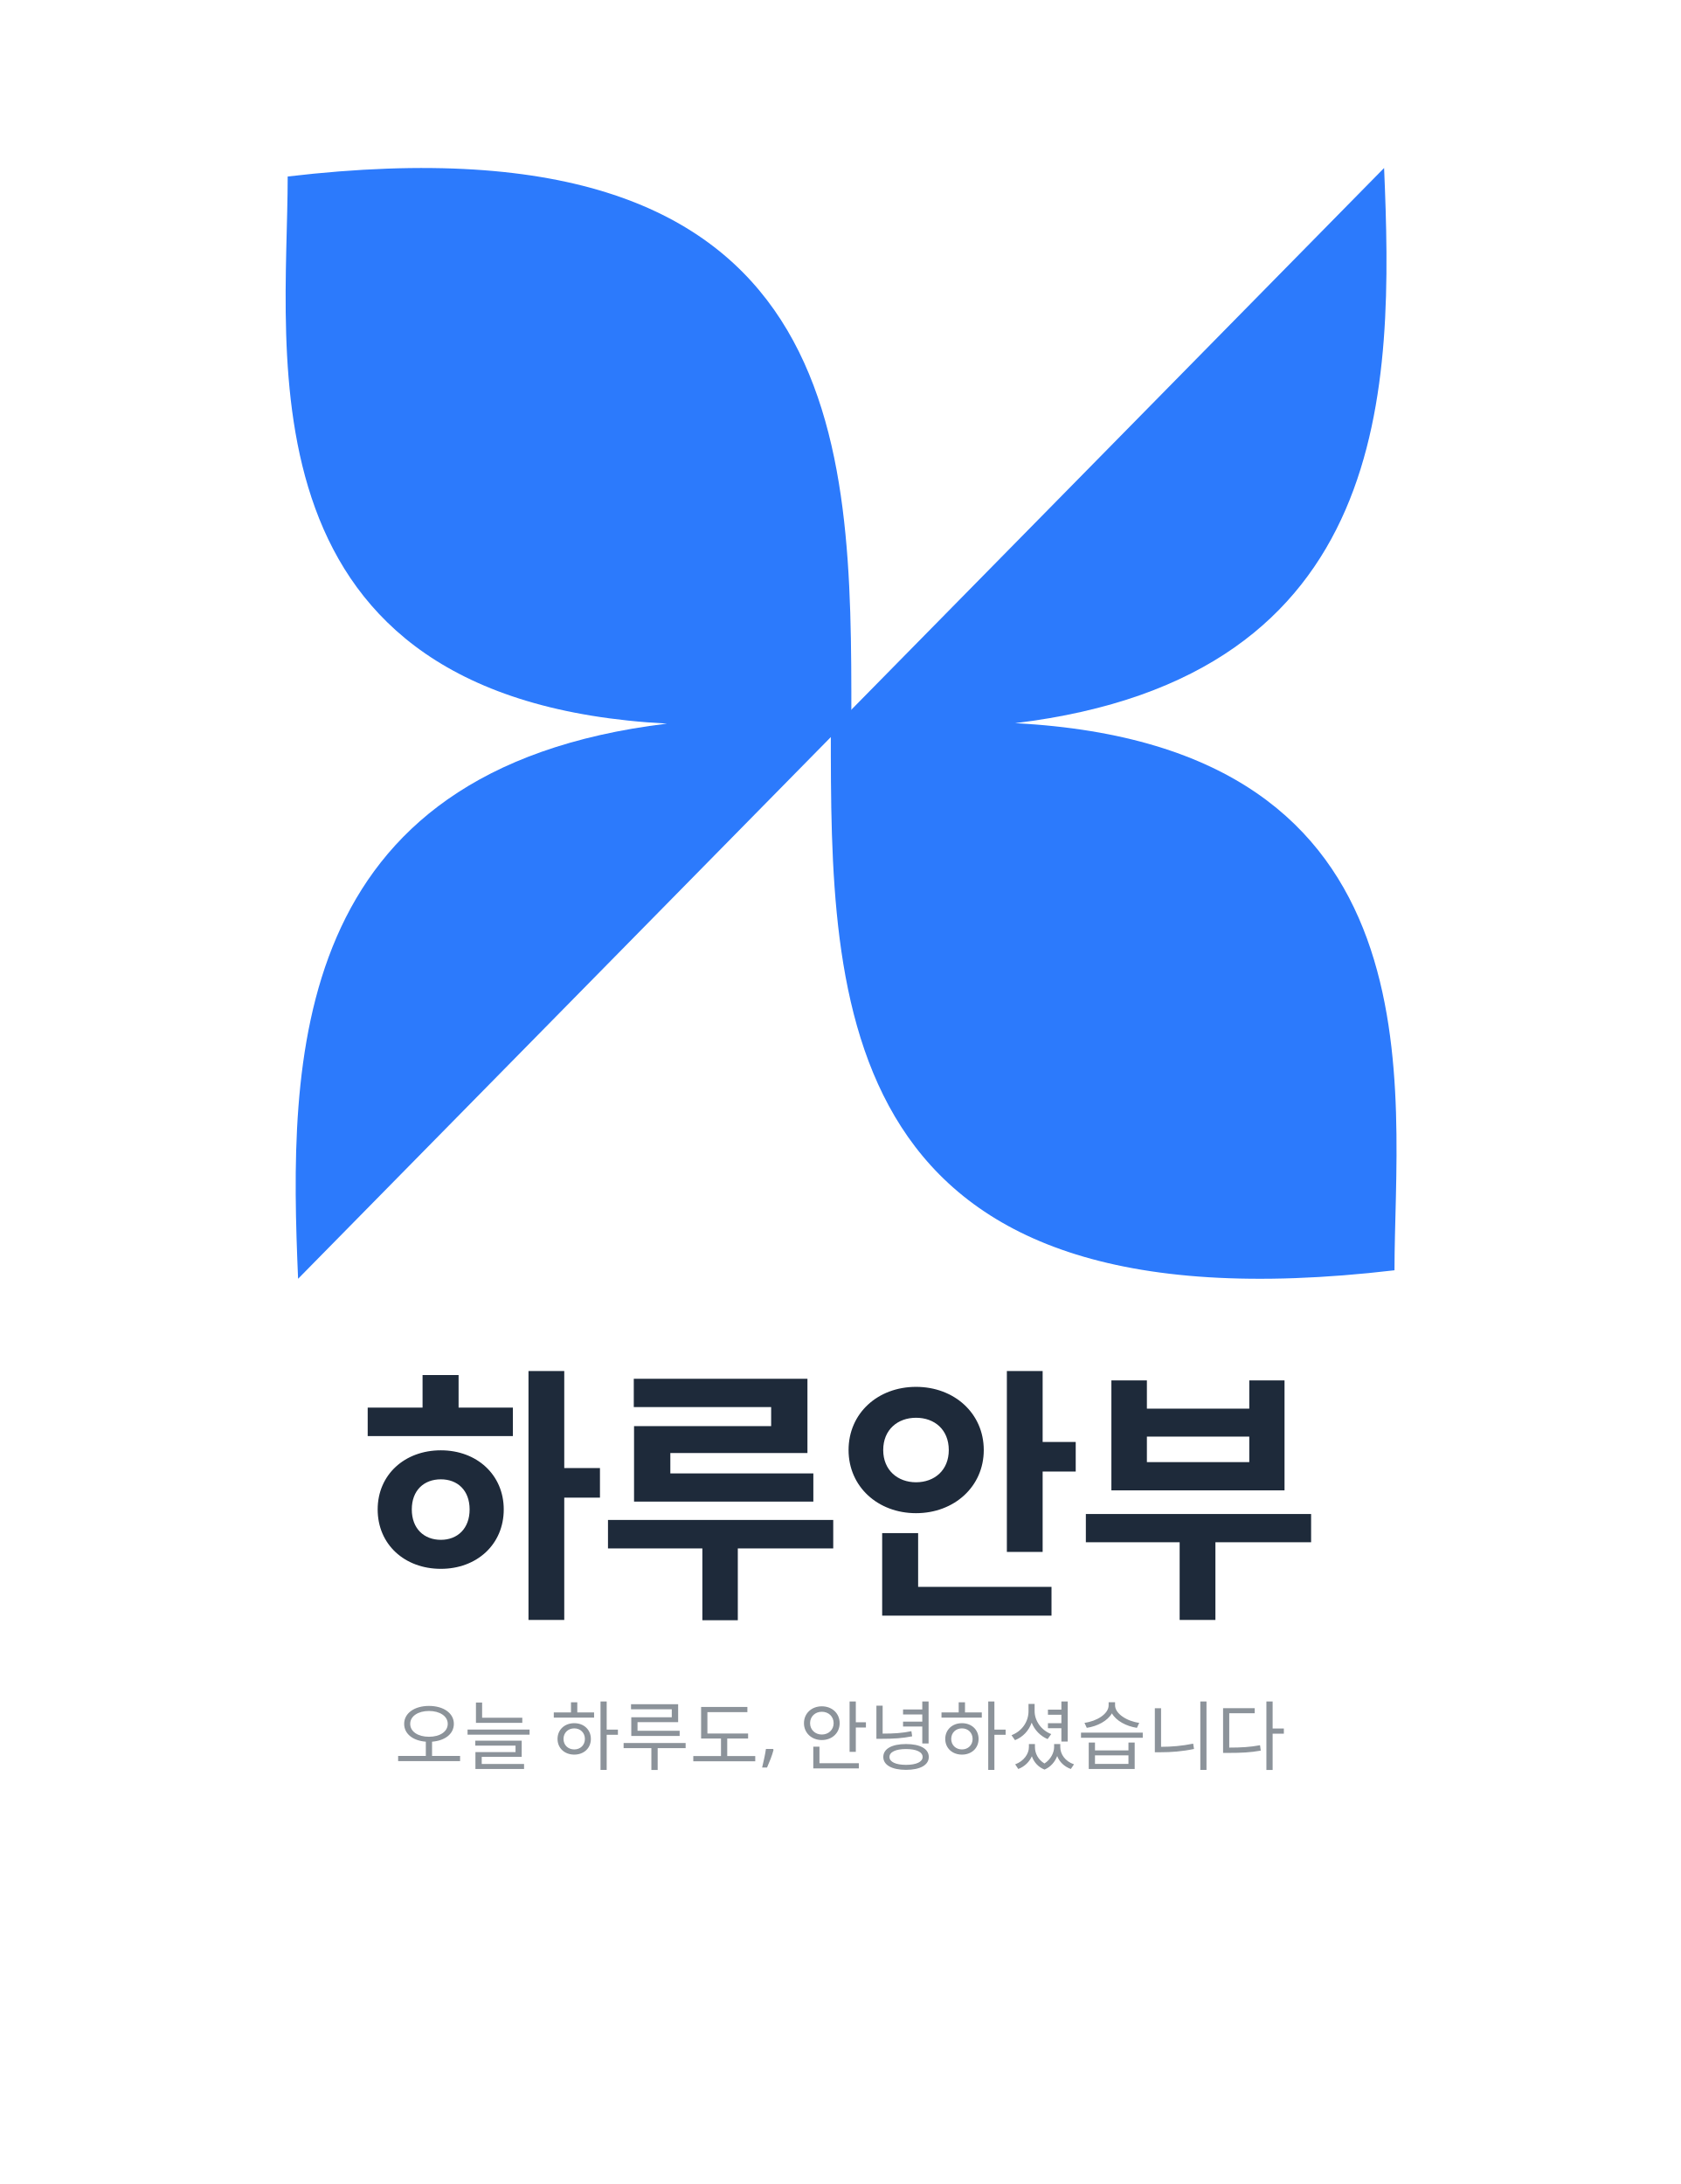
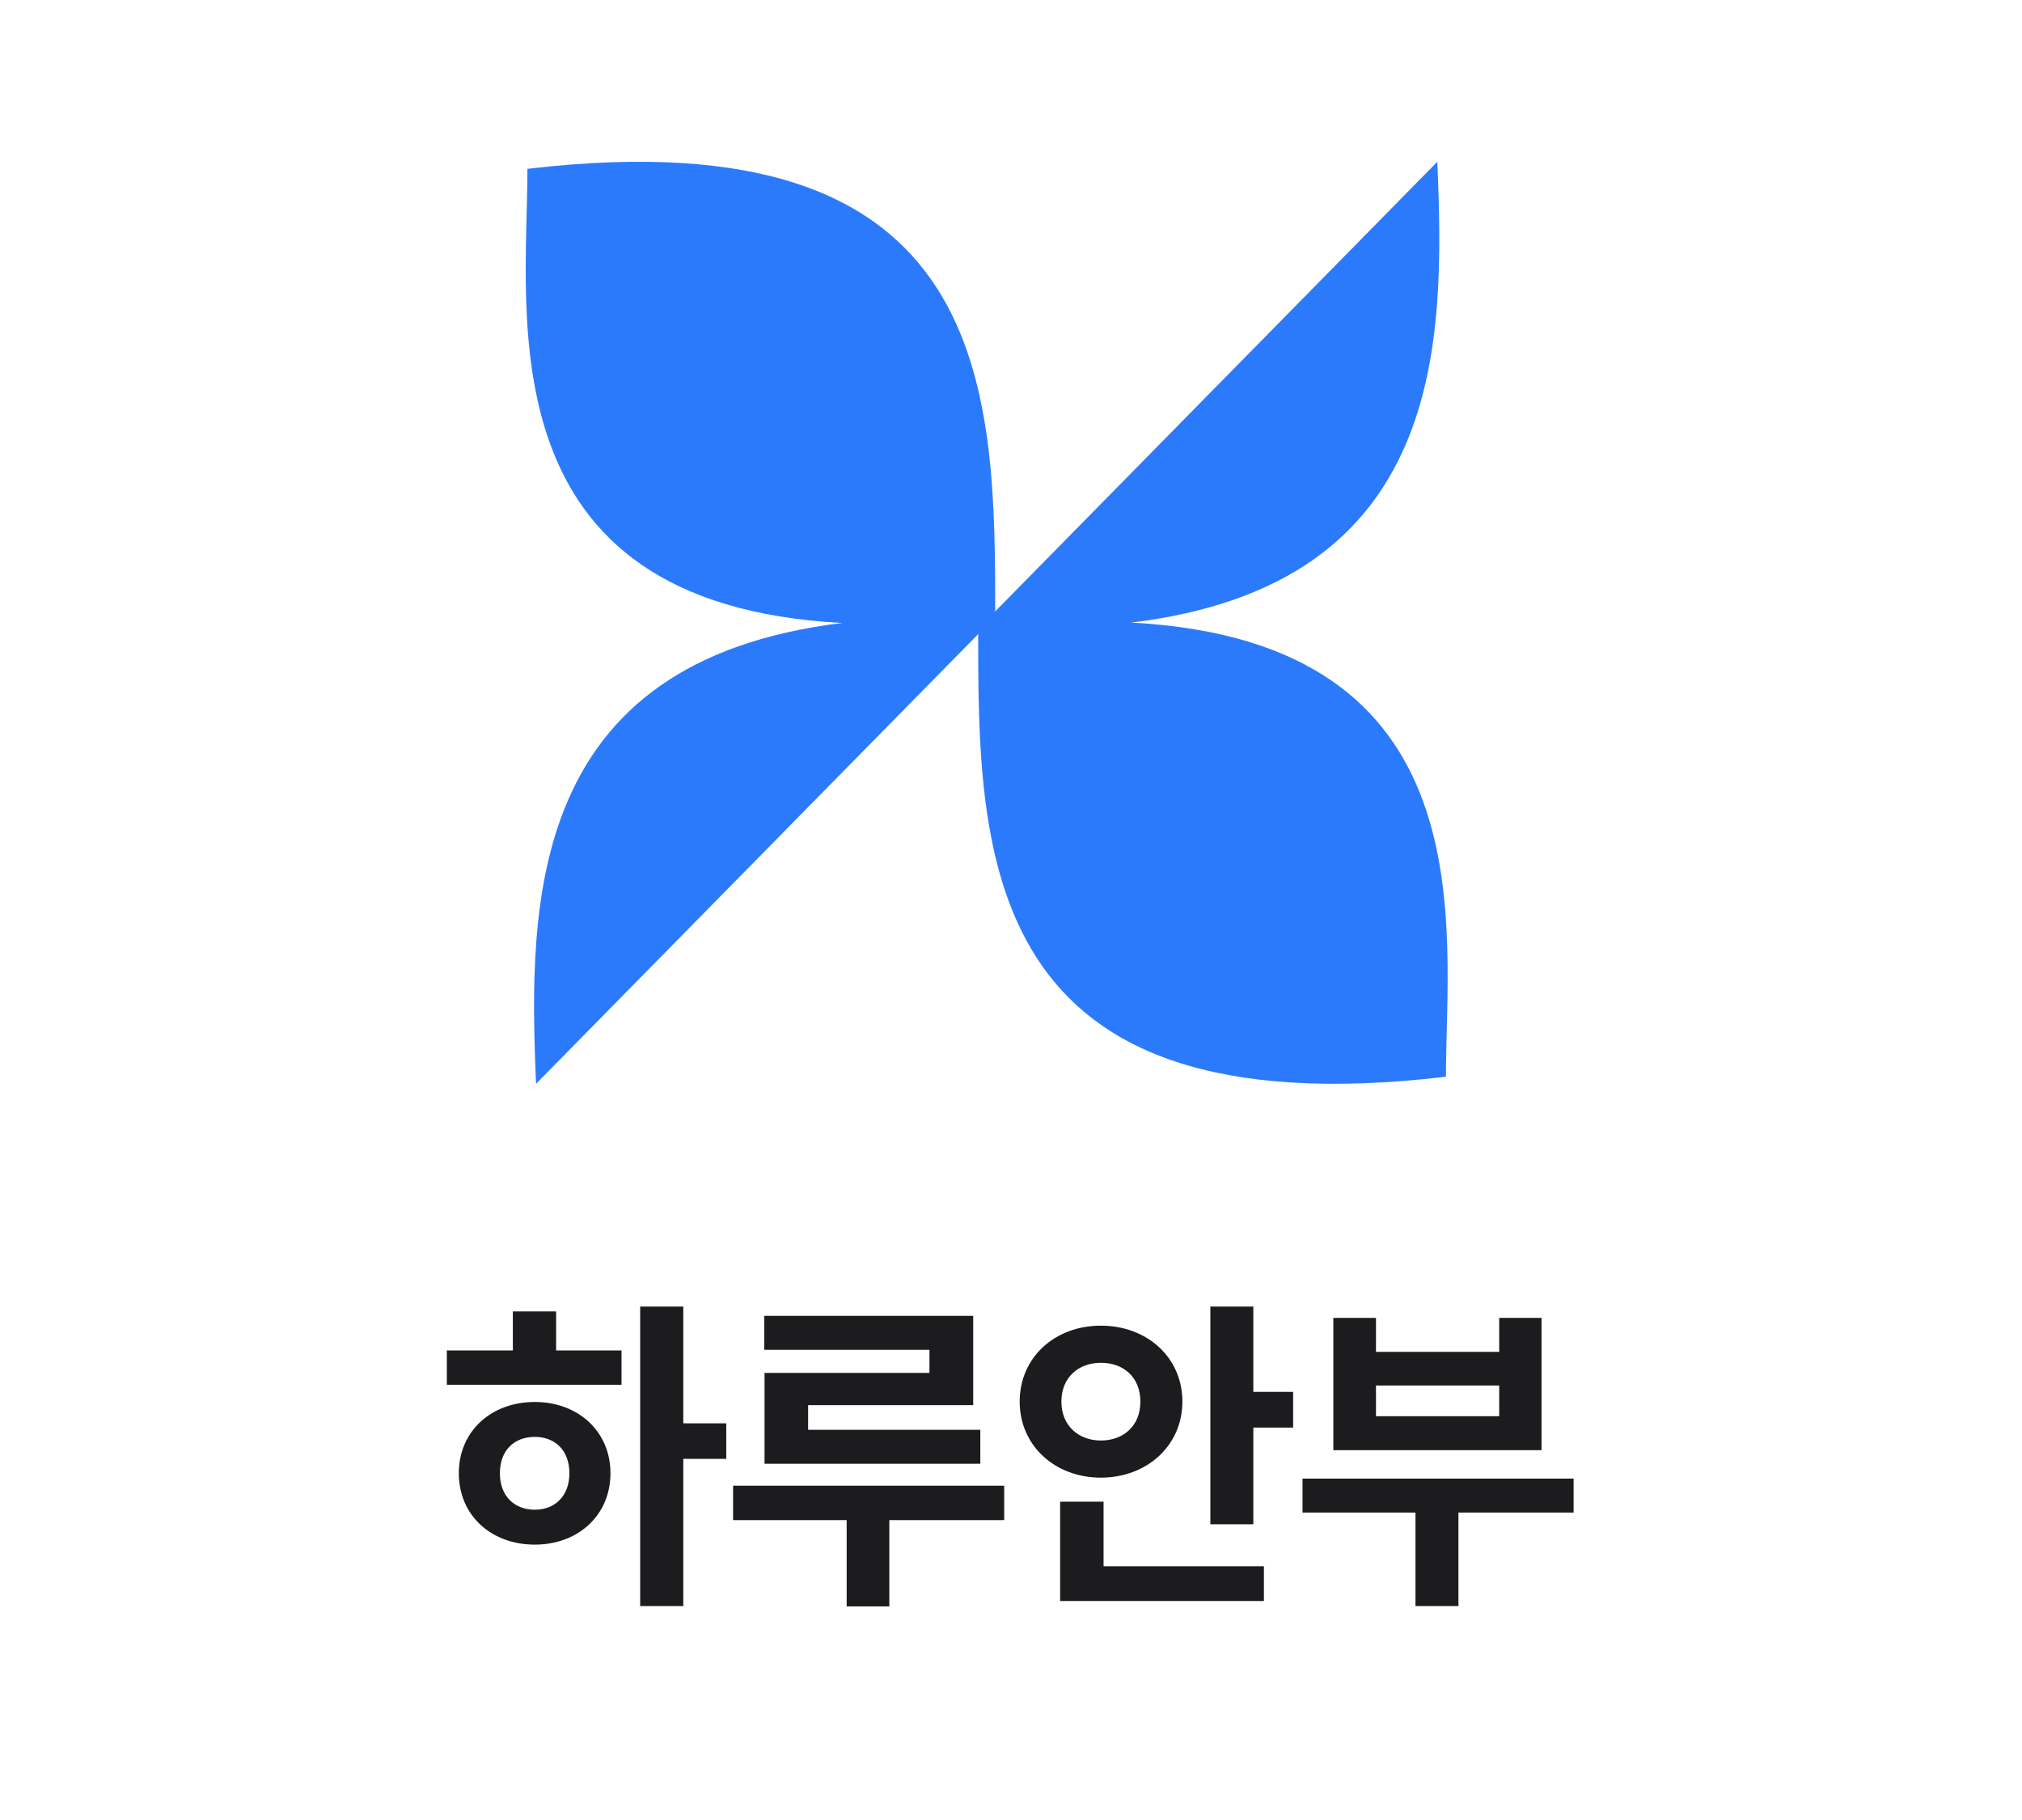
- <svg xmlns="http://www.w3.org/2000/svg" viewBox="0 0 400 520" fill="none">
-   <g id="symbol" transform="translate(68, 40) scale(0.1047)">
+ <svg xmlns="http://www.w3.org/2000/svg" viewBox="0 0 200 180" fill="none" role="img" aria-label="하루안부">
+   <g transform="translate(52, 16) scale(0.0361)">
    <path d="M2521.32 2506.66C1239.65 2657.48 1239.65 1895.6 1239.65 1279.34L2497.69 0C2518.68 494.198 2522.27 1157.92 1658.86 1262.48C2641.88 1314.25 2521.32 2101.84 2521.32 2506.66Z" fill="#2C7AFC" />
    <path d="M4.677 19.335C1286.35 -131.481 1286.35 630.399 1286.35 1246.66L28.314 2526C7.322 2031.8 3.73 1368.08 867.143 1263.52C-115.881 1211.75 4.677 424.157 4.677 19.335Z" fill="#2C7AFC" />
  </g>
-   <g id="wordmark">
-     <text x="200" y="380" text-anchor="middle" font-family="'Pretendard', 'Apple SD Gothic Neo', 'Noto Sans KR', sans-serif" font-weight="800" font-size="64" fill="#1E2A3A" letter-spacing="-2">하루안부</text>
-   </g>
-   <g id="tagline">
-     <text x="200" y="420" text-anchor="middle" font-family="'Pretendard', 'Apple SD Gothic Neo', 'Noto Sans KR', sans-serif" font-weight="400" font-size="18" fill="#8C939A">오늘 하루도, 안녕하셨습니다</text>
-   </g>
+   <text x="100" y="156" text-anchor="middle" font-family="'Pretendard Variable', 'Pretendard', 'Apple SD Gothic Neo', 'Noto Sans KR', sans-serif" font-weight="700" font-size="32" fill="#1C1C1E" letter-spacing="-0.04em">하루안부</text>
</svg>
